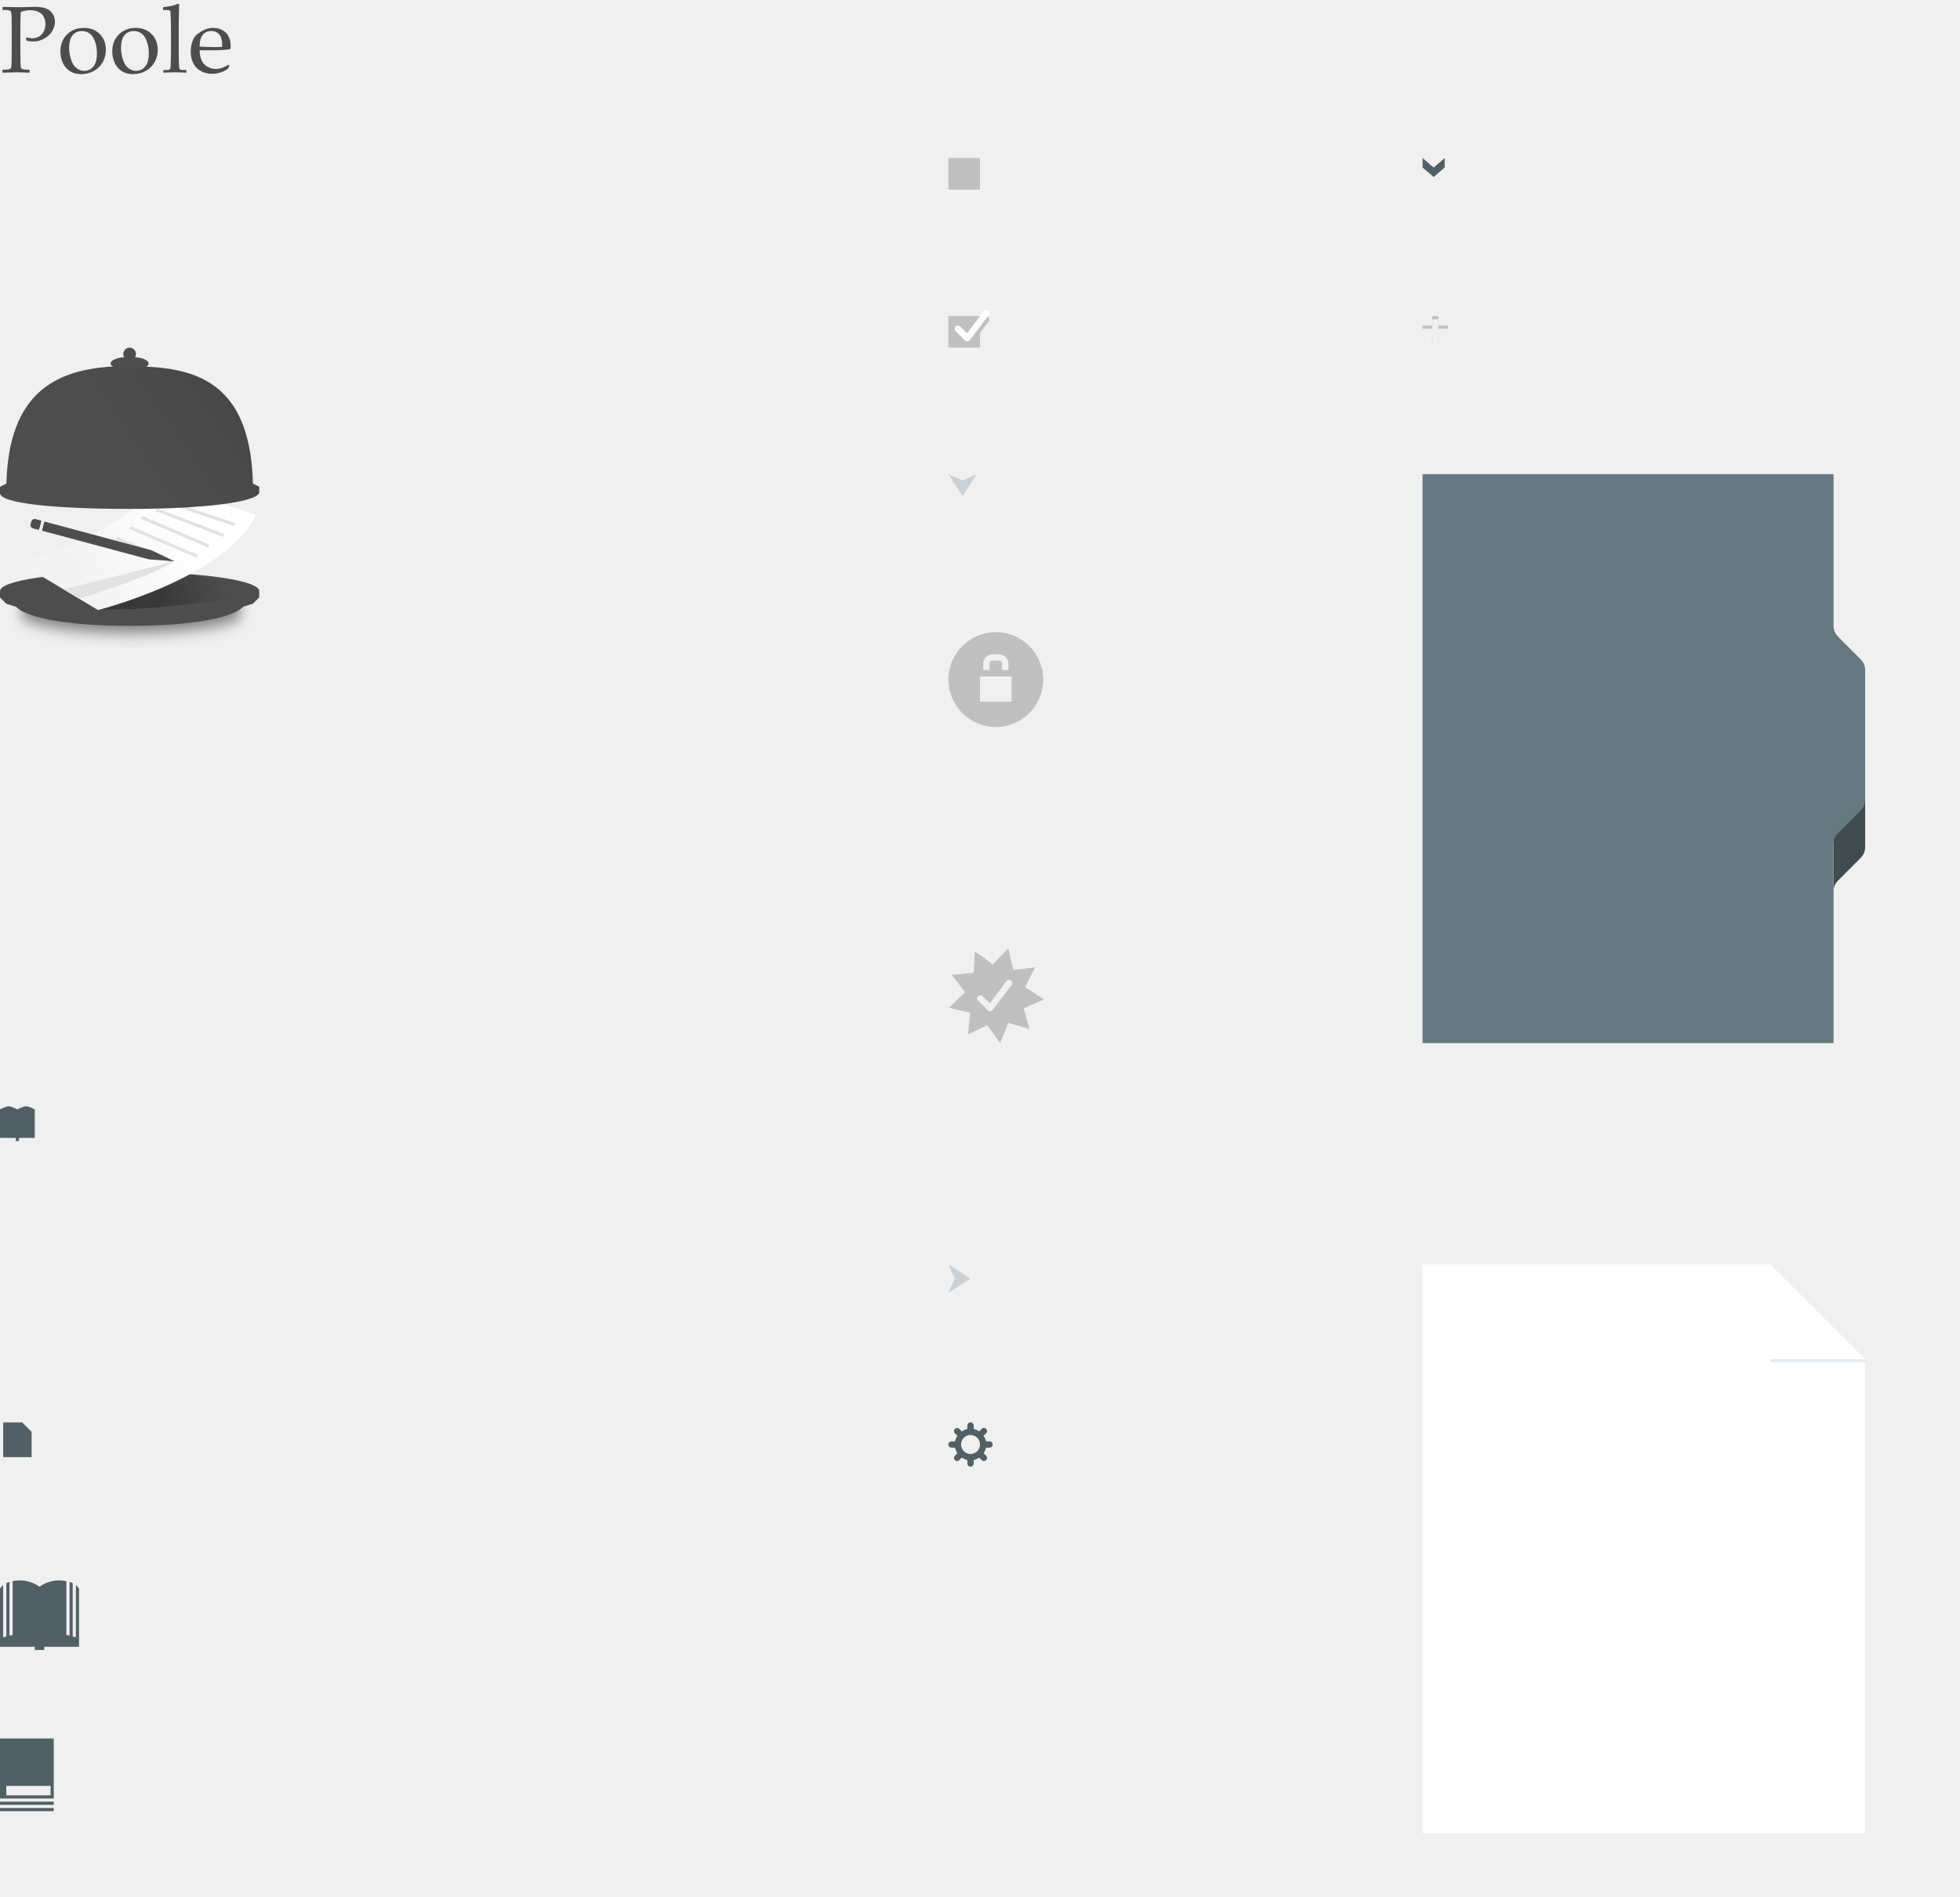
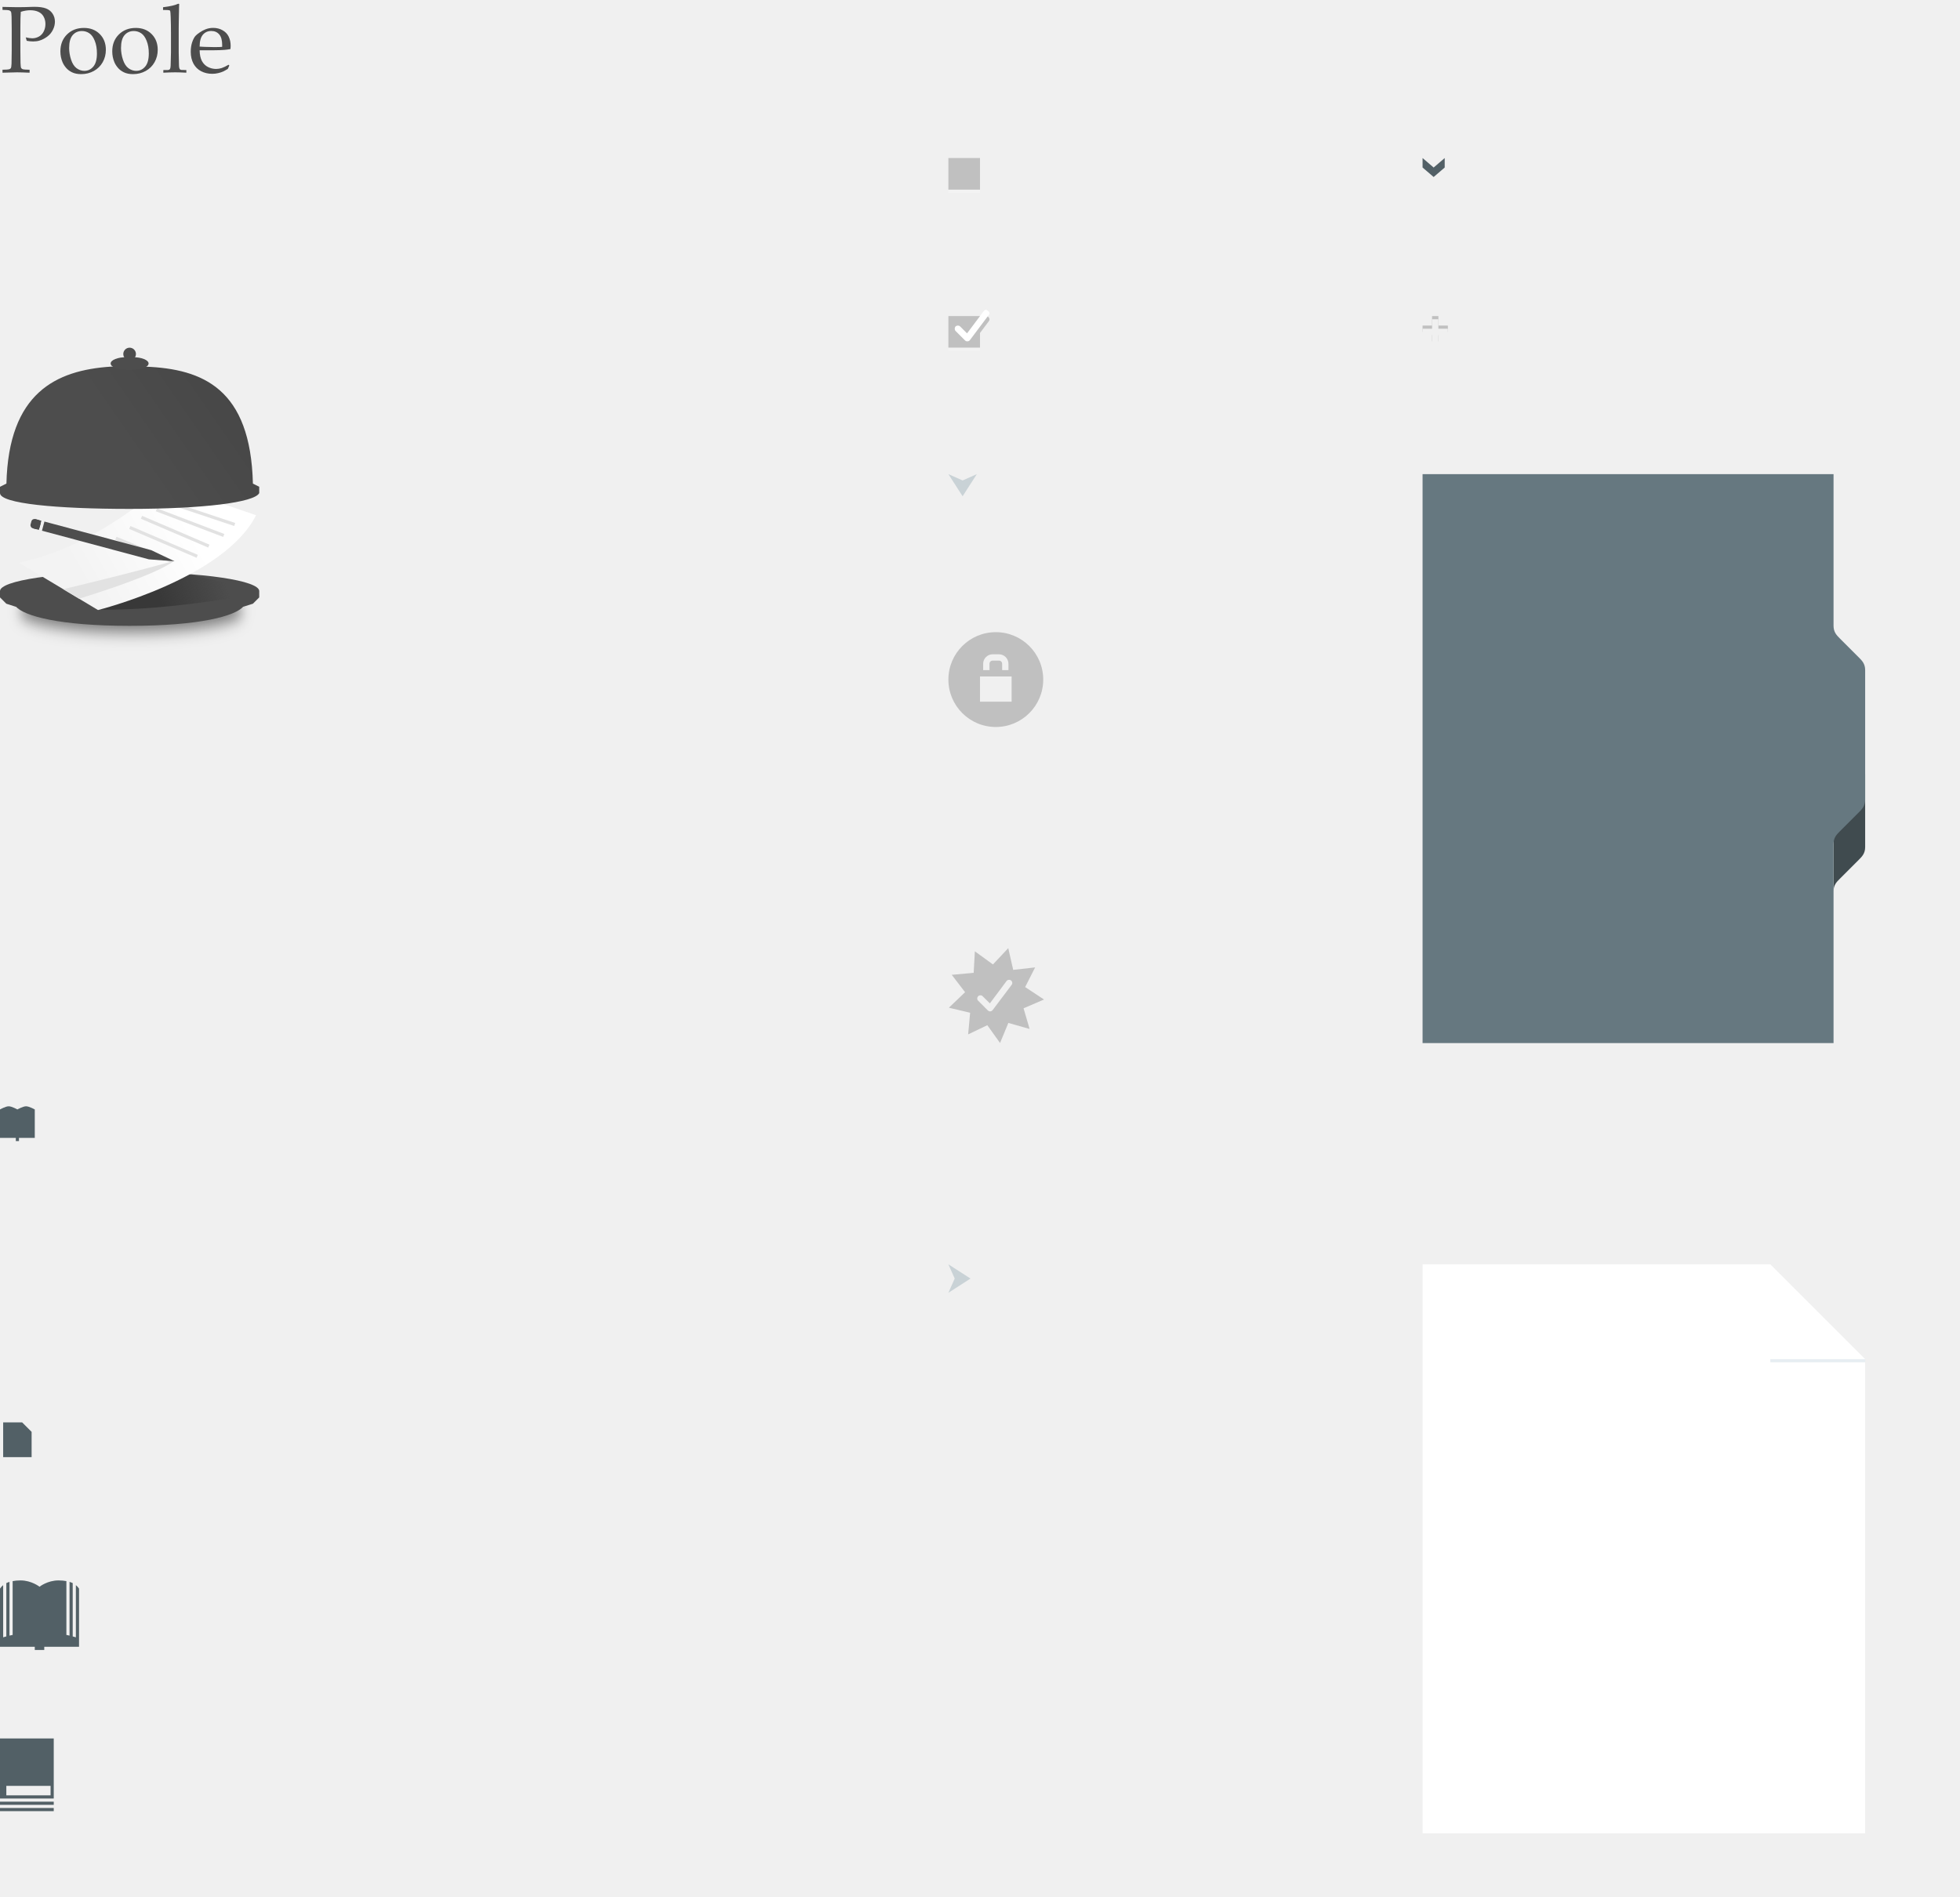
<svg xmlns="http://www.w3.org/2000/svg" xmlns:xlink="http://www.w3.org/1999/xlink" width="620" height="600" id="svg13669" version="1.1">
  <defs id="defs13671">
    <clipPath clipPathUnits="userSpaceOnUse" id="clipPath13523">
      <path style="color:#000000;fill:#ffffff;fill-opacity:1;fill-rule:nonzero;stroke:none;stroke-width:1;marker:none;visibility:visible;display:inline;overflow:visible;enable-background:accumulate" d="m 197,124.5 128.53,0 0,174.5 L 197,299 z" id="path13525" />
    </clipPath>
    <filter color-interpolation-filters="sRGB" id="filter6400-3-2-5-2">
      <feGaussianBlur stdDeviation="1.337" id="feGaussianBlur6402-5-4-3-0" />
    </filter>
    <linearGradient xlink:href="#linearGradient5373" id="linearGradient6793" gradientUnits="userSpaceOnUse" x1="326.125" y1="138.625" x2="286.191" y2="160.059" gradientTransform="translate(0,10)" />
    <linearGradient id="linearGradient5373">
      <stop style="stop-color:#000000;stop-opacity:1;" offset="0" id="stop5375" />
      <stop style="stop-color:#000000;stop-opacity:0;" offset="1" id="stop5377" />
    </linearGradient>
    <clipPath clipPathUnits="userSpaceOnUse" id="clipPath5369">
      <path style="color:#000000;fill:#ffffff;fill-opacity:1;fill-rule:nonzero;stroke:none;stroke-width:2;marker:none;visibility:visible;display:inline;overflow:visible;enable-background:accumulate" d="m 301,131 0,28 28,0 0,16 -44,0 0,-44 z" id="path5371" />
    </clipPath>
    <filter color-interpolation-filters="sRGB" id="filter5361">
      <feGaussianBlur stdDeviation="0.725" id="feGaussianBlur5363" />
    </filter>
    <filter color-interpolation-filters="sRGB" id="filter9240-6" x="-0.06" width="1.12" y="-0.459" height="1.919">
      <feGaussianBlur stdDeviation="1.723" id="feGaussianBlur9242-8" />
    </filter>
    <linearGradient xlink:href="#linearGradient9162-8" id="linearGradient9316-2" gradientUnits="userSpaceOnUse" gradientTransform="matrix(1.167123,0,0,1,-698.0988,-9.985693)" x1="507.125" y1="177.562" x2="524.938" y2="172.625" />
    <linearGradient id="linearGradient9162-8">
      <stop style="stop-color:#383838;stop-opacity:1;" offset="0" id="stop9164-5" />
      <stop style="stop-color:#383838;stop-opacity:0;" offset="1" id="stop9166-6" />
    </linearGradient>
    <linearGradient xlink:href="#linearGradient9115-1" id="linearGradient9313-7" gradientUnits="userSpaceOnUse" x1="519.25" y1="154.25" x2="486.552" y2="173.128" gradientTransform="translate(-616.1875,-9.985693)" />
    <linearGradient id="linearGradient9115-1">
      <stop style="stop-color:#ffffff;stop-opacity:1;" offset="0" id="stop9117-18" />
      <stop style="stop-color:#f3f3f3;stop-opacity:1" offset="1" id="stop9119-2" />
    </linearGradient>
    <linearGradient xlink:href="#linearGradient9285-2" id="linearGradient9291-97" x1="502" y1="141" x2="532.75" y2="119.75" gradientUnits="userSpaceOnUse" />
    <linearGradient id="linearGradient9285-2">
      <stop style="stop-color:#4d4d4d;stop-opacity:1;" offset="0" id="stop9287-8" />
      <stop style="stop-color:#474747;stop-opacity:1" offset="1" id="stop9289-2" />
    </linearGradient>
    <clipPath clipPathUnits="userSpaceOnUse" id="clipPath13523-9">
      <path style="color:#000000;fill:#ffffff;fill-opacity:1;fill-rule:nonzero;stroke:none;stroke-width:1;marker:none;visibility:visible;display:inline;overflow:visible;enable-background:accumulate" d="m 197,124.5 128.53,0 0,174.5 L 197,299 z" id="path13525-2" />
    </clipPath>
    <filter color-interpolation-filters="sRGB" id="filter6400-3-2-5-2-4">
      <feGaussianBlur stdDeviation="1.337" id="feGaussianBlur6402-5-4-3-0-4" />
    </filter>
    <linearGradient xlink:href="#linearGradient5373-8" id="linearGradient6793-1" gradientUnits="userSpaceOnUse" x1="326.125" y1="138.625" x2="286.191" y2="160.059" gradientTransform="translate(0,10)" />
    <linearGradient id="linearGradient5373-8">
      <stop style="stop-color:#000000;stop-opacity:1;" offset="0" id="stop5375-4" />
      <stop style="stop-color:#000000;stop-opacity:0;" offset="1" id="stop5377-7" />
    </linearGradient>
    <clipPath clipPathUnits="userSpaceOnUse" id="clipPath5369-4">
      <path style="color:#000000;fill:#ffffff;fill-opacity:1;fill-rule:nonzero;stroke:none;stroke-width:2;marker:none;visibility:visible;display:inline;overflow:visible;enable-background:accumulate" d="m 301,131 0,28 28,0 0,16 -44,0 0,-44 z" id="path5371-3" />
    </clipPath>
    <filter color-interpolation-filters="sRGB" id="filter5361-3">
      <feGaussianBlur stdDeviation="0.725" id="feGaussianBlur5363-9" />
    </filter>
    <linearGradient xlink:href="#linearGradient5373-2" id="linearGradient13120" gradientUnits="userSpaceOnUse" gradientTransform="translate(0,10)" x1="309.625" y1="148.625" x2="314.691" y2="143.559" />
    <linearGradient id="linearGradient5373-2">
      <stop style="stop-color:#000000;stop-opacity:1;" offset="0" id="stop5375-1" />
      <stop style="stop-color:#000000;stop-opacity:0;" offset="1" id="stop5377-0" />
    </linearGradient>
    <clipPath clipPathUnits="userSpaceOnUse" id="clipPath5369-3">
      <path style="color:#000000;fill:#ffffff;fill-opacity:1;fill-rule:nonzero;stroke:none;stroke-width:2;marker:none;visibility:visible;display:inline;overflow:visible;enable-background:accumulate" d="m 301,131 0,28 28,0 0,16 -44,0 0,-44 z" id="path5371-4" />
    </clipPath>
    <filter color-interpolation-filters="sRGB" id="filter5361-6">
      <feGaussianBlur stdDeviation="0.725" id="feGaussianBlur5363-93" />
    </filter>
    <clipPath clipPathUnits="userSpaceOnUse" id="clipPath13523-3">
      <path style="color:#000000;fill:#ffffff;fill-opacity:1;fill-rule:nonzero;stroke:none;stroke-width:1;marker:none;visibility:visible;display:inline;overflow:visible;enable-background:accumulate" d="m 197,124.5 128.53,0 0,174.5 L 197,299 z" id="path13525-7" />
    </clipPath>
    <filter color-interpolation-filters="sRGB" id="filter6400-3-2-5-2-9">
      <feGaussianBlur stdDeviation="1.337" id="feGaussianBlur6402-5-4-3-0-8" />
    </filter>
  </defs>
  <g id="layer2" transform="translate(-150,250)" style="display:none">
    <rect style="opacity:0.6;color:#000000;fill:#b3b3b3;fill-opacity:1;fill-rule:nonzero;stroke:none;stroke-width:14.35;marker:none;visibility:visible;display:inline;overflow:visible;filter:url(#filter6400-4);enable-background:accumulate" id="rect15443" width="720" height="700" x="-60" y="-20" transform="translate(150,-250)" />
    <path style="opacity:0.2;color:#000000;fill:#000000;fill-opacity:1;fill-rule:nonzero;stroke:none;stroke-width:14.35;marker:none;visibility:visible;display:inline;overflow:visible;filter:url(#filter6400-4);enable-background:accumulate" d="m 754,-200 c -2.209,0 -4,1.791 -4,4 0,2.209 1.791,4 4,4 0.73,0 1.411,-0.221 2,-0.562 l 0,1.562 2,0 0,1 0,1 1,0 1,0 1,0 0,-2 -3.344,-3.344 C 757.883,-194.846 758,-195.413 758,-196 c 0,-2.209 -1.791,-4 -4,-4 z m -1,2 c 0.552,0 1,0.448 1,1 0,0.552 -0.448,1 -1,1 -0.552,0 -1,-0.448 -1,-1 0,-0.552 0.448,-1 1,-1 z" id="path8189" />
    <path style="opacity:0.2;color:#000000;fill:#000000;fill-opacity:1;fill-rule:nonzero;stroke:none;stroke-width:14.35;marker:none;visibility:visible;display:inline;overflow:visible;filter:url(#filter6400-4);enable-background:accumulate" d="m 755,-250 c -1.657,0 -3,1.343 -3,3 0,1.657 1.343,3 3,3 1.657,0 3,-1.343 3,-3 0,-1.657 -1.343,-3 -3,-3 z m -3,7 c -2,0 -2,2 -2,3 l 0,1 10,0 0,-1 c 0,-1 0,-3 -2,-3 l -6,0 z" id="path5949-7" />
  </g>
  <g id="layer1" transform="translate(-150,252.6378)">
    <g style="font-size:30px;font-style:normal;font-variant:normal;font-weight:normal;font-stretch:normal;text-indent:0;text-align:start;text-decoration:none;line-height:150%;letter-spacing:0px;word-spacing:normal;text-transform:none;direction:ltr;block-progression:tb;writing-mode:lr-tb;text-anchor:start;baseline-shift:baseline;color:#000000;fill:#4d4d4d;fill-opacity:1;fill-rule:nonzero;stroke:none;stroke-width:18.043;marker:none;visibility:visible;display:inline;overflow:visible;enable-background:accumulate;font-family:Palatino;-inkscape-font-specification:Palatino" id="text5539" transform="translate(150,-251)">
      <path d="m 0.791,1.484 0,-0.937 c 1.963,0.059 3.516,0.088 4.658,0.088 0.762,2.073e-5 1.572,-0.01 2.432,-0.029 l 2.3,-0.073 c 0.254,-0.01 0.488,-0.015 0.703,-0.015 1.553,2.085e-5 2.773,0.171 3.662,0.513 0.889,0.342 1.582,0.889 2.08,1.641 0.498,0.742 0.747,1.592 0.747,2.549 -1.7e-5,0.859 -0.21,1.714 -0.63,2.563 -0.41,0.85 -1.011,1.572 -1.802,2.168 -0.791,0.586 -1.616,1.006 -2.476,1.26 -0.586,0.176 -1.25,0.264 -1.992,0.264 -0.625,10e-6 -1.299,-0.068 -2.021,-0.205 L 8.145,10.185 c 0.869,0.195 1.553,0.293 2.051,0.293 0.732,10e-6 1.426,-0.176 2.08,-0.527 C 12.939,9.59 13.452,9.053 13.813,8.34 14.185,7.617 14.37,6.821 14.37,5.952 14.37,5.112 14.189,4.355 13.828,3.682 13.477,2.998 12.935,2.48 12.202,2.129 11.479,1.777 10.601,1.601 9.565,1.601 8.638,1.601 7.642,1.767 6.577,2.099 6.489,3.135 6.445,4.756 6.445,6.963 l 0,7.383 c -6.4e-6,1.328 0.015,2.622 0.044,3.882 0.029,0.928 0.098,1.479 0.205,1.655 0.117,0.176 0.298,0.308 0.542,0.396 0.254,0.078 0.962,0.127 2.124,0.146 l 0,0.938 c -1.807,-0.078 -3.135,-0.117 -3.984,-0.117 -0.332,0 -1.86,0.039 -4.585,0.117 l 0,-0.938 c 1.152,-0.02 1.855,-0.068 2.109,-0.146 0.254,-0.088 0.43,-0.205 0.527,-0.352 0.117,-0.195 0.19,-0.669 0.22,-1.421 0.01,-0.205 0.029,-1.592 0.059,-4.16 l 0,-6.782 C 3.706,6.235 3.691,4.936 3.662,3.667 3.633,2.739 3.56,2.192 3.442,2.026 3.335,1.85 3.154,1.724 2.9,1.645 2.656,1.558 1.953,1.504 0.791,1.484" style="marker:none" id="path13771" />
      <path d="m 19.102,14.624 c 0,-2.187 0.693,-3.97 2.08,-5.347 1.396,-1.387 3.184,-2.08 5.361,-2.08 2.051,1.41e-5 3.721,0.645 5.01,1.934 1.289,1.289 1.934,2.954 1.934,4.995 -1.5e-5,1.426 -0.332,2.729 -0.996,3.911 -0.664,1.182 -1.602,2.109 -2.812,2.783 -1.211,0.664 -2.544,0.996 -3.999,0.996 -1.133,0 -2.095,-0.19 -2.886,-0.571 -0.781,-0.381 -1.416,-0.859 -1.904,-1.436 -0.488,-0.576 -0.859,-1.167 -1.113,-1.772 -0.449,-1.064 -0.674,-2.202 -0.674,-3.413 m 2.769,-1.084 c -4e-6,1.201 0.2,2.422 0.601,3.662 0.4,1.24 0.977,2.148 1.729,2.725 0.762,0.566 1.587,0.85 2.476,0.85 1.133,1e-6 2.08,-0.449 2.842,-1.348 0.762,-0.898 1.143,-2.28 1.143,-4.146 -1.3e-5,-1.553 -0.23,-2.891 -0.688,-4.014 -0.449,-1.133 -1.025,-1.929 -1.729,-2.388 -0.703,-0.469 -1.48,-0.703 -2.329,-0.703 -1.201,1.32e-5 -2.178,0.435 -2.93,1.304 -0.742,0.869 -1.113,2.222 -1.113,4.058" style="marker:none" id="path13773" />
      <path d="m 35.508,14.624 c 0,-2.187 0.693,-3.97 2.08,-5.347 1.396,-1.387 3.184,-2.08 5.361,-2.08 2.051,1.41e-5 3.721,0.645 5.01,1.934 1.289,1.289 1.934,2.954 1.934,4.995 -1.5e-5,1.426 -0.332,2.729 -0.996,3.911 -0.664,1.182 -1.602,2.109 -2.812,2.783 -1.211,0.664 -2.544,0.996 -3.999,0.996 -1.133,0 -2.095,-0.19 -2.886,-0.571 -0.781,-0.381 -1.416,-0.859 -1.904,-1.436 -0.488,-0.576 -0.859,-1.167 -1.113,-1.772 -0.449,-1.064 -0.674,-2.202 -0.674,-3.413 m 2.769,-1.084 c -4e-6,1.201 0.2,2.422 0.601,3.662 0.4,1.24 0.977,2.148 1.729,2.725 0.762,0.566 1.587,0.85 2.476,0.85 1.133,1e-6 2.08,-0.449 2.842,-1.348 0.762,-0.898 1.143,-2.28 1.143,-4.146 -1.3e-5,-1.553 -0.23,-2.891 -0.688,-4.014 -0.449,-1.133 -1.025,-1.929 -1.729,-2.388 -0.703,-0.469 -1.48,-0.703 -2.329,-0.703 -1.201,1.32e-5 -2.178,0.435 -2.93,1.304 -0.742,0.869 -1.113,2.222 -1.113,4.058" style="marker:none" id="path13775" />
      <path d="m 51.665,21.362 0,-0.835 1.377,-0.015 c 0.215,-0.01 0.376,-0.044 0.483,-0.103 0.117,-0.068 0.205,-0.151 0.264,-0.249 0.107,-0.195 0.171,-0.542 0.19,-1.04 0.01,-0.127 0.044,-1.528 0.103,-4.204 l 0,-6.079 c -3e-6,-1.631 -0.029,-3.315 -0.088,-5.054 C 53.955,2.612 53.901,1.958 53.833,1.821 53.784,1.724 53.706,1.655 53.599,1.616 53.452,1.548 52.778,1.514 51.577,1.514 l 0,-0.864 c 2.207,-0.273 3.74,-0.615 4.6,-1.025 0.127,-0.059 0.225,-0.088 0.293,-0.088 0.068,2.183e-5 0.122,0.024 0.161,0.073 0.039,0.039 0.059,0.098 0.059,0.176 -6e-6,0.068 -0.01,0.166 -0.029,0.293 l -0.015,0.483 c -0.049,1.748 -0.078,3.237 -0.088,4.468 l -0.029,2.285 0,7.603 c 0.049,2.539 0.078,3.911 0.088,4.116 0.01,0.488 0.068,0.845 0.176,1.069 0.039,0.088 0.098,0.166 0.176,0.234 0.078,0.059 0.195,0.107 0.352,0.146 0.068,0.01 0.61,0.024 1.626,0.044 l 0,0.835 c -1.328,-0.078 -2.495,-0.117 -3.501,-0.117 -0.957,0 -2.217,0.039 -3.779,0.117" style="marker:none" id="path13777" />
      <path d="m 72.539,19.092 -0.469,1.055 c -0.674,0.42 -1.167,0.698 -1.479,0.835 -0.459,0.205 -0.986,0.376 -1.582,0.513 -0.586,0.146 -1.206,0.22 -1.86,0.22 -1.289,0 -2.456,-0.269 -3.501,-0.806 -1.045,-0.537 -1.86,-1.338 -2.446,-2.402 -0.576,-1.074 -0.864,-2.329 -0.864,-3.765 -10e-7,-1.123 0.151,-2.134 0.454,-3.032 0.312,-0.908 0.664,-1.577 1.055,-2.007 0.283,-0.312 0.723,-0.669 1.318,-1.069 0.596,-0.41 1.187,-0.732 1.772,-0.967 0.771,-0.322 1.606,-0.483 2.505,-0.483 1.094,1.42e-5 2.08,0.249 2.959,0.747 0.889,0.498 1.538,1.177 1.948,2.036 0.41,0.859 0.615,1.831 0.615,2.915 -1.3e-5,0.273 -0.02,0.605 -0.059,0.996 -0.703,0.137 -1.333,0.225 -1.89,0.264 -1.055,0.078 -2.109,0.117 -3.164,0.117 l -4.702,0 c 0.02,1.396 0.259,2.529 0.718,3.398 0.469,0.859 1.108,1.494 1.919,1.904 0.82,0.41 1.67,0.615 2.549,0.615 0.596,1e-6 1.187,-0.093 1.772,-0.278 0.596,-0.195 1.328,-0.547 2.197,-1.055 l 0.234,0.249 m -9.39,-5.991 c 0.273,0.029 0.791,0.059 1.553,0.088 1.455,0.049 2.456,0.073 3.003,0.073 1.299,8e-6 2.153,-0.024 2.563,-0.073 0.01,-0.234 0.015,-0.415 0.015,-0.542 -1.1e-5,-1.543 -0.313,-2.676 -0.938,-3.398 C 68.721,8.525 67.886,8.164 66.841,8.164 65.737,8.164 64.849,8.559 64.175,9.35 63.501,10.141 63.159,11.391 63.149,13.1" style="marker:none" id="path13779" />
    </g>
    <path id="path13808" d="m 152.75,97.362 c -0.975,0 -2.75,1 -2.75,1 l 0,9 5,0 0,1 1,0 0,-1 5,0 0,-9 c 0,0 -1.775,-1 -2.75,-1 -0.975,0 -2.75,1 -2.75,1 0,0 -1.775,-1 -2.75,-1 z" style="font-size:medium;font-style:normal;font-variant:normal;font-weight:normal;font-stretch:normal;text-indent:0;text-align:start;text-decoration:none;line-height:normal;letter-spacing:normal;word-spacing:normal;text-transform:none;direction:ltr;block-progression:tb;writing-mode:lr-tb;text-anchor:start;baseline-shift:baseline;color:#000000;fill:#526066;fill-opacity:1;fill-rule:nonzero;stroke:none;stroke-width:2;marker:none;visibility:visible;display:inline;overflow:visible;filter:url(#filter6400-4);enable-background:accumulate;font-family:Sans;-inkscape-font-specification:Sans" />
    <path id="path13814" d="m 151,197.362 0,11 9,0 0,-8 -3,-3 z" style="color:#000000;fill:#526066;fill-opacity:1;fill-rule:nonzero;stroke:none;stroke-width:1;marker:none;visibility:visible;display:inline;overflow:visible;enable-background:accumulate" />
    <path style="color:#000000;fill:#526066;fill-opacity:1;fill-rule:nonzero;stroke:none;stroke-width:0;marker:none;visibility:visible;display:inline;overflow:visible;enable-background:accumulate" d="m 600,-202.638 0,3 3.5,3 3.5,-3 0,-3 -3.5,3 z" id="path6525" />
    <g id="g10733" transform="translate(-1,-200)">
      <path style="opacity:0.2;color:#000000;fill:#000000;fill-opacity:1;fill-rule:nonzero;stroke:none;stroke-width:14.35;marker:none;visibility:visible;display:inline;overflow:visible;filter:url(#filter6400-4);enable-background:accumulate" d="m 604,47.362 0,3 -3,0 0,2 3,0 0,3 2,0 0,-3 3,0 0,-2 -3,0 0,-3 -2,0 z" id="path8820" />
      <path style="color:#000000;fill:#f0f0f0;fill-opacity:1;fill-rule:nonzero;stroke:none;stroke-width:3;marker:none;visibility:visible;display:inline;overflow:visible;enable-background:accumulate" d="m 604,48.362 0,3 -3,0 0,2 3,0 0,3 2,0 0,-3 3,0 0,-2 -3,0 0,-3 -2,0 z" id="rect6417" />
    </g>
    <g style="display:inline;fill:#526066;fill-opacity:1" id="g9473" transform="translate(119,219.3622)">
      <g transform="translate(103,17)" style="display:inline;fill:#526066;fill-opacity:1" id="g9475">
        <g transform="translate(-104,-259.3622)" id="g9477" style="display:inline;fill:#526066;fill-opacity:1">
          <g id="g9479" transform="translate(4,4)" style="fill:#526066;fill-opacity:1">
            <g id="g9481" style="fill:#526066;fill-opacity:1">
              <g transform="translate(0,-2)" id="g9483" style="fill:#526066;fill-opacity:1">
                <g transform="translate(-60,135)" id="g9485" style="fill:#526066;fill-opacity:1">
                  <g id="g9487" transform="translate(32,0)" style="fill:#526066;fill-opacity:1" />
                </g>
              </g>
            </g>
          </g>
          <g transform="translate(2,2)" id="g9489" style="fill:#526066;fill-opacity:1">
            <g id="g9491" style="fill:#526066;fill-opacity:1">
              <g id="g9493" transform="translate(0,-2)" style="fill:#526066;fill-opacity:1">
                <g style="fill:#526066;fill-opacity:1" id="g9495" transform="translate(-60,135)">
                  <g style="fill:#526066;fill-opacity:1" transform="translate(32,0)" id="g9497" />
                </g>
              </g>
            </g>
          </g>
          <g id="g9499" style="fill:#526066;fill-opacity:1">
            <g id="g9501" style="fill:#526066;fill-opacity:1">
              <g transform="translate(0,-2)" id="g9503" style="fill:#526066;fill-opacity:1">
                <g transform="translate(-60,135)" id="g9507" style="fill:#526066;fill-opacity:1">
                  <g id="g9509" transform="translate(32,0)" style="fill:#526066;fill-opacity:1">
                    <path style="color:#000000;fill:#526066;fill-opacity:1;fill-rule:nonzero;stroke:none;stroke-width:14.35;marker:none;visibility:visible;display:inline;overflow:visible;filter:url(#filter6400-4);enable-background:accumulate" d="m 150,250 0,19 17,0 0,-19 z m 2,15 13,0 1,0 0,3 -1,0 -13,0 z" transform="translate(-90,-62.63781)" id="path9511" />
                  </g>
                </g>
              </g>
            </g>
          </g>
        </g>
      </g>
      <rect style="color:#000000;fill:#526066;fill-opacity:1;fill-rule:nonzero;stroke:none;stroke-width:1;marker:none;visibility:visible;display:inline;overflow:visible;filter:url(#filter6400-4);enable-background:accumulate" id="rect9515" width="17" height="1" x="31" y="98" />
      <rect y="100" x="31" height="1" width="17" id="rect9517" style="color:#000000;fill:#526066;fill-opacity:1;fill-rule:nonzero;stroke:none;stroke-width:1;marker:none;visibility:visible;display:inline;overflow:visible;filter:url(#filter6400-4);enable-background:accumulate" />
    </g>
    <g transform="translate(307.1875,-229.6521)" style="display:inline" id="g9958">
      <path transform="matrix(1.028986,0,0,1.444444,-630.6947,-90.20792)" d="m 535,180.5 c 0,2.485 -15.446,4.5 -34.5,4.5 -19.054,0 -34.5,-2.015 -34.5,-4.5 0,-2.485 15.446,-4.5 34.5,-4.5 19.054,0 34.5,2.015 34.5,4.5 z" id="path9232-4" style="opacity:0.5;color:#000000;fill:#000000;fill-opacity:1;fill-rule:nonzero;stroke:none;stroke-width:4;marker:none;visibility:visible;display:inline;overflow:visible;filter:url(#filter9240-6);enable-background:accumulate" />
      <g transform="translate(-616.1875,-3.985693)" id="g8720-2" style="display:inline">
        <path id="path8453-8" transform="translate(0,-6)" d="m 500,168 c -23.196,0 -41,2.686 -41,6 l 0,2 2,2 3.125,1 -0.125,-0.156 c 2.508,3.045 13.909,6.156 36,6.156 22.091,0 33.492,-3.111 36,-6.156 0.256,-0.311 -0.475,0.415 -0.188,0.156 l 3.188,-1 2,-2 0,-2 c 0,-3.314 -17.804,-6 -41,-6 z" style="color:#000000;fill:#4d4d4d;fill-opacity:1;fill-rule:nonzero;stroke:none;stroke-width:0;marker:none;visibility:visible;display:inline;overflow:visible;filter:url(#filter6400-4);enable-background:accumulate" />
      </g>
      <path id="path9160-7" d="m -126.062,169.889 c 23.634,0.438 53.25,-5.625 53.25,-5.625 l -31.282,-7 z" style="color:#000000;fill:url(#linearGradient9316-2);fill-opacity:1;fill-rule:nonzero;stroke:none;stroke-width:4;marker:none;visibility:visible;display:inline;overflow:visible;filter:url(#filter6400-4);enable-background:accumulate" />
      <path id="path9113-7" d="m -151.188,155.014 25,15 c 0,0 40,-10 50,-30 -15.875,-5.375 -29,-10 -29,-10 0,0 -21,20 -46,25 z" style="color:#000000;fill:url(#linearGradient9313-7);fill-opacity:1;fill-rule:nonzero;stroke:none;stroke-width:4;marker:none;visibility:visible;display:inline;overflow:visible;filter:url(#filter6400-4);enable-background:accumulate" />
      <path id="path9113-3-7" d="m -102,154.389 c -9.203,2.746 -28.157,7.347 -35.188,9.031 l 5,3 c 6.242,-1.911 24.613,-7.76 30.188,-12.031 z" style="color:#000000;fill:#e2e2e2;fill-opacity:1;fill-rule:nonzero;stroke:none;stroke-width:4;marker:none;visibility:visible;display:inline;overflow:visible;filter:url(#filter6400-4);enable-background:accumulate" />
      <path id="path9321-2" d="m -120.531,147.296 17.844,7.312" style="color:#000000;fill:#383838;fill-opacity:1;fill-rule:nonzero;stroke:#e2e2e2;stroke-width:1;stroke-miterlimit:4;stroke-opacity:1;stroke-dasharray:none;marker:none;visibility:visible;display:inline;overflow:visible;filter:url(#filter6400-4);enable-background:accumulate" />
      <g style="fill:#4d4d4d;fill-opacity:1;display:inline" id="g8864-2" transform="matrix(0.9659258,0.258819,-0.258819,0.9659258,-564.7812,-142.8172)">
        <g id="g8539-3" transform="translate(2,12)" style="fill:#4d4d4d;fill-opacity:1">
          <g style="fill:#4d4d4d;fill-opacity:1" transform="translate(0,-15)" id="g8530-6">
            <path id="rect8503-5" d="m 479,169 0,0.6 0,0.6 0,1.8 1,0 34,0 8,-1.5 -8,-1.5 -32,0 z" style="color:#000000;fill:#4d4d4d;fill-opacity:1;fill-rule:nonzero;stroke:none;stroke-width:4;marker:none;visibility:visible;display:inline;overflow:visible;filter:url(#filter6400-4);enable-background:accumulate" />
          </g>
        </g>
      </g>
      <rect transform="matrix(0.9659258,0.258819,-0.258819,0.9659258,0,0)" ry="1" rx="1" y="174.225" x="-105.501" height="3" width="3" id="rect9101-7" style="color:#000000;fill:#4d4d4d;fill-opacity:1;fill-rule:nonzero;stroke:none;stroke-width:4;marker:none;visibility:visible;display:inline;overflow:visible;filter:url(#filter6400-4);enable-background:accumulate" />
      <rect transform="matrix(0.9659258,0.258819,-0.258819,0.9659258,0,0)" style="color:#000000;fill:#4d4d4d;fill-opacity:1;fill-rule:nonzero;stroke:none;stroke-width:4;marker:none;visibility:visible;display:inline;overflow:visible;filter:url(#filter6400-4);enable-background:accumulate" id="rect9103-8" width="2" height="3" x="-104.501" y="174.225" rx="0" ry="0" />
      <path id="path9293-2" d="m -104.25,135.827 21.312,7.125" style="color:#000000;fill:#383838;fill-opacity:1;fill-rule:nonzero;stroke:#e2e2e2;stroke-width:1;stroke-miterlimit:4;stroke-opacity:1;stroke-dasharray:none;marker:none;visibility:visible;display:inline;overflow:visible;filter:url(#filter6400-4);enable-background:accumulate" />
      <path style="color:#000000;fill:#383838;fill-opacity:1;fill-rule:nonzero;stroke:#e2e2e2;stroke-width:1;stroke-miterlimit:4;stroke-opacity:1;stroke-dasharray:none;marker:none;visibility:visible;display:inline;overflow:visible;filter:url(#filter6400-4);enable-background:accumulate" d="m -107.719,138.296 21.312,8.125" id="path9295-4" />
      <path id="path9297-0" d="m -112.438,140.671 21.312,9.125" style="color:#000000;fill:#383838;fill-opacity:1;fill-rule:nonzero;stroke:#e2e2e2;stroke-width:1;stroke-miterlimit:4;stroke-opacity:1;stroke-dasharray:none;marker:none;visibility:visible;display:inline;overflow:visible;filter:url(#filter6400-4);enable-background:accumulate" />
      <path style="color:#000000;fill:#383838;fill-opacity:1;fill-rule:nonzero;stroke:#e2e2e2;stroke-width:1;stroke-miterlimit:4;stroke-opacity:1;stroke-dasharray:none;marker:none;visibility:visible;display:inline;overflow:visible;filter:url(#filter6400-4);enable-background:accumulate" d="m -116.125,143.889 21.312,9.125" id="path9299-6" />
      <g id="g8873-1" transform="translate(-616.1875,-17.9857)" style="display:inline">
        <path style="color:#000000;fill:url(#linearGradient9291-97);fill-opacity:1;fill-rule:nonzero;stroke:none;stroke-width:0;marker:none;visibility:visible;display:inline;overflow:visible;filter:url(#filter6400-4);enable-background:accumulate" d="m 500,111 c -2.149,0 -3.876,-0.143 -6,0 -17.248,1.162 -32.278,8.237 -32.969,37 l -0.031,0 -2,1 0,2 c 0,3.314 17.804,5 41,5 23.196,0 39.518,-2.036 41,-5 l 0,-2 -2,-1 0,0 c -0.722,-30.054 -15.852,-36.288 -34,-37 -1.36,-0.053 -3.634,0 -5,0 z" id="path8448-8" />
        <rect style="color:#000000;fill:#4d4d4d;fill-opacity:1;fill-rule:nonzero;stroke:none;stroke-width:4;marker:none;visibility:visible;display:inline;overflow:visible;filter:url(#filter6400-4);enable-background:accumulate" id="rect8848-7" width="12" height="4" x="494" y="108" rx="5" ry="2" />
        <path style="color:#000000;fill:#4d4d4d;fill-opacity:1;fill-rule:nonzero;stroke:none;stroke-width:4;marker:none;visibility:visible;display:inline;overflow:visible;filter:url(#filter6400-4);enable-background:accumulate" id="path8850-8" d="m 502,107.5 c 0,0.828 -0.672,1.5 -1.5,1.5 -0.828,0 -1.5,-0.672 -1.5,-1.5 0,-0.828 0.672,-1.5 1.5,-1.5 0.828,0 1.5,0.672 1.5,1.5 z" transform="matrix(1.333333,0,0,1.333333,-167.3333,-36.33333)" />
      </g>
    </g>
    <g id="g10458" transform="translate(-12.75,92)" style="fill:#526066;fill-opacity:1">
      <g transform="translate(134.75,82.36218)" id="g5673" style="display:inline;fill:#526066;fill-opacity:1">
        <g id="g5643" style="fill:#526066;fill-opacity:1">
          <path id="path10408" d="m 34.5,73 c -0.943,0 -1.765,0.081 -2.5,0.219 l 0,1.062 L 32,88 l 0,2.25 c -0.374,0.056 -0.677,0.149 -1,0.219 L 31,88 31,74.562 31,73.469 c -0.366,0.112 -0.694,0.225 -1,0.375 L 30,75.062 30,88 30,90.719 C 29.418,90.881 29,91 29,91 l 0,-3 0,-12 0,-1.5 c -0.406,0.328 -0.739,0.678 -1,1.094 L 28,94 l 11,0 0,1 3,0 0,-1 11,0 0,-18.406 C 52.739,75.178 52.406,74.828 52,74.5 l 0,1.5 0,12 0,3 c 0,0 -0.418,-0.119 -1,-0.281 L 51,88 51,75.062 51,73.844 c -0.306,-0.15 -0.634,-0.263 -1,-0.375 L 50,74.562 50,88 50,90.469 C 49.677,90.399 49.374,90.306 49,90.25 L 49,88 49,74.281 49,73.219 C 48.265,73.081 47.443,73 46.5,73 c -3.5,0 -6,2 -6,2 0,0 -2.5,-2 -6,-2 z" style="font-size:medium;font-style:normal;font-variant:normal;font-weight:normal;font-stretch:normal;text-indent:0;text-align:start;text-decoration:none;line-height:normal;letter-spacing:normal;word-spacing:normal;text-transform:none;direction:ltr;block-progression:tb;writing-mode:lr-tb;text-anchor:start;baseline-shift:baseline;color:#000000;fill:#526066;fill-opacity:1;fill-rule:nonzero;stroke:none;stroke-width:2;marker:none;visibility:visible;display:inline;overflow:visible;filter:url(#filter6400-4);enable-background:accumulate;font-family:Sans;-inkscape-font-specification:Sans" />
          <path id="path10406" d="m 34.5,74 c 3.375,0 5.5,2 5.5,2 l 0,17 c -1.58,-2.634 -4.545,-3.042 -7,-2.844 l 0,-16.062 C 33.451,74.041 33.949,74 34.5,74 z" style="font-size:medium;font-style:normal;font-variant:normal;font-weight:normal;font-stretch:normal;text-indent:0;text-align:start;text-decoration:none;line-height:normal;letter-spacing:normal;word-spacing:normal;text-transform:none;direction:ltr;block-progression:tb;writing-mode:lr-tb;text-anchor:start;baseline-shift:baseline;color:#000000;fill:#526066;fill-opacity:1;fill-rule:nonzero;stroke:none;stroke-width:2;marker:none;visibility:visible;display:inline;overflow:visible;filter:url(#filter6400-4);enable-background:accumulate;font-family:Sans;-inkscape-font-specification:Sans" />
          <path id="path5492" d="m 46.5,74 c 0.551,0 1.049,0.041 1.5,0.094 l 0,16.062 C 45.545,89.958 42.58,90.366 41,93 l 0,-17 c 0,0 2.125,-2 5.5,-2 z" style="font-size:medium;font-style:normal;font-variant:normal;font-weight:normal;font-stretch:normal;text-indent:0;text-align:start;text-decoration:none;line-height:normal;letter-spacing:normal;word-spacing:normal;text-transform:none;direction:ltr;block-progression:tb;writing-mode:lr-tb;text-anchor:start;baseline-shift:baseline;color:#000000;fill:#526066;fill-opacity:1;fill-rule:nonzero;stroke:none;stroke-width:2;marker:none;visibility:visible;display:inline;overflow:visible;filter:url(#filter6400-4);enable-background:accumulate;font-family:Sans;-inkscape-font-specification:Sans" />
          <g id="g5548" style="fill:#526066;fill-opacity:1" />
        </g>
        <g id="g5653" transform="matrix(-1,0,0,1,81,0)" style="fill:#526066;fill-opacity:1">
          <g id="g5663" style="fill:#526066;fill-opacity:1" />
        </g>
      </g>
    </g>
    <path id="path6835" d="m 450,147.362 7,4.5 -7,4.5 2,-4.5 z" style="color:#000000;fill:#c9d2d6;fill-opacity:1;fill-rule:nonzero;stroke:none;stroke-width:1;marker:none;visibility:visible;display:inline;overflow:visible;filter:url(#filter6400-4);enable-background:accumulate" />
    <path style="color:#000000;fill:#c9d2d6;fill-opacity:1;fill-rule:nonzero;stroke:none;stroke-width:1;marker:none;visibility:visible;display:inline;overflow:visible;filter:url(#filter6400-4);enable-background:accumulate" d="m 459,-102.638 -4.5,7 -4.5,-7 4.5,2 z" id="path12404" />
    <g transform="translate(-300,-335.6378)" style="display:inline" id="g12219-0">
      <rect ry="1" rx="1" y="83" x="750" height="3" width="3" id="rect12128-2" style="color:#000000;fill:#f0f0f0;fill-opacity:1;fill-rule:nonzero;stroke:none;stroke-width:14.35;marker:none;visibility:visible;display:inline;overflow:visible;filter:url(#filter6400-4);enable-background:accumulate" />
      <rect style="color:#000000;fill:#f0f0f0;fill-opacity:1;fill-rule:nonzero;stroke:none;stroke-width:14.35;marker:none;visibility:visible;display:inline;overflow:visible;filter:url(#filter6400-4);enable-background:accumulate" id="rect12130-3" width="3" height="3" x="755" y="83" rx="1" ry="1" />
      <rect ry="1" rx="1" y="83" x="760" height="3" width="3" id="rect12132-7" style="color:#000000;fill:#f0f0f0;fill-opacity:1;fill-rule:nonzero;stroke:none;stroke-width:14.35;marker:none;visibility:visible;display:inline;overflow:visible;filter:url(#filter6400-4);enable-background:accumulate" />
      <rect style="color:#000000;fill:#f0f0f0;fill-opacity:1;fill-rule:nonzero;stroke:none;stroke-width:14.35;marker:none;visibility:visible;display:inline;overflow:visible;filter:url(#filter6400-4);enable-background:accumulate" id="rect12134-5" width="3" height="3" x="750" y="88" rx="1" ry="1" />
      <rect ry="1" rx="1" y="88" x="755" height="3" width="3" id="rect12136-3" style="color:#000000;fill:#f0f0f0;fill-opacity:1;fill-rule:nonzero;stroke:none;stroke-width:14.35;marker:none;visibility:visible;display:inline;overflow:visible;filter:url(#filter6400-4);enable-background:accumulate" />
      <rect style="color:#000000;fill:#f0f0f0;fill-opacity:1;fill-rule:nonzero;stroke:none;stroke-width:14.35;marker:none;visibility:visible;display:inline;overflow:visible;filter:url(#filter6400-4);enable-background:accumulate" id="rect12138-8" width="3" height="3" x="760" y="88" rx="1" ry="1" />
      <rect ry="1" rx="1" y="93" x="750" height="3" width="3" id="rect12140-5" style="color:#000000;fill:#f0f0f0;fill-opacity:1;fill-rule:nonzero;stroke:none;stroke-width:14.35;marker:none;visibility:visible;display:inline;overflow:visible;filter:url(#filter6400-4);enable-background:accumulate" />
      <rect style="color:#000000;fill:#f0f0f0;fill-opacity:1;fill-rule:nonzero;stroke:none;stroke-width:14.35;marker:none;visibility:visible;display:inline;overflow:visible;filter:url(#filter6400-4);enable-background:accumulate" id="rect12142-2" width="3" height="3" x="755" y="93" rx="1" ry="1" />
      <rect ry="1" rx="1" y="93" x="760" height="3" width="3" id="rect12144-8" style="color:#000000;fill:#f0f0f0;fill-opacity:1;fill-rule:nonzero;stroke:none;stroke-width:14.35;marker:none;visibility:visible;display:inline;overflow:visible;filter:url(#filter6400-4);enable-background:accumulate" />
    </g>
    <g transform="translate(-102,-337.6378)" style="display:inline" id="g12230">
      <path style="color:#000000;fill:#f0f0f0;fill-opacity:1;fill-rule:nonzero;stroke:none;stroke-width:18.043;marker:none;visibility:visible;display:inline;overflow:visible;enable-background:accumulate" d="m 710,85 c -3.787,0 -6.286,2.75 -8,5 1.714,2.25 4.213,5 8,5 3.787,0 6.286,-2.75 8,-5 -1.714,-2.25 -4.213,-5 -8,-5 z m -1,2 2,0 2,2 0,2 -2,2 -2,0 -2,-2 0,-2 2,-2 z m 0,2 0,2 2,0 0,-2 -2,0 z" id="path6234-3" />
      <path style="color:#000000;fill:#f0f0f0;fill-opacity:1;fill-rule:nonzero;stroke:none;stroke-width:18.043;marker:none;visibility:visible;display:inline;overflow:visible;enable-background:accumulate" d="m 709,90 c 0,0.552 0.448,1 1,1 0.552,0 1,-0.448 1,-1 0,-0.552 -0.448,-1 -1,-1 -0.552,0 -1,0.448 -1,1 z" id="path6407-1" />
    </g>
    <path style="opacity:0.2;color:#000000;fill:#000000;fill-opacity:1;fill-rule:nonzero;stroke:none;stroke-width:14.35;marker:none;visibility:visible;display:inline;overflow:visible;filter:url(#filter6400-4);enable-background:accumulate" d="m 465,-52.638 c -8.284,0 -15,6.716 -15,15 0,8.284 6.716,15 15,15 8.284,0 15,-6.716 15,-15 0,-8.284 -6.716,-15 -15,-15 z m -1,7 2,0 c 1.645,0 3,1.355 3,3 l 0,2 -2,0 0,-2 c 0,-0.571 -0.429,-1 -1,-1 l -2,0 c -0.571,0 -1,0.429 -1,1 l 0,2 -2,0 0,-2 c 0,-1.645 1.355,-3 3,-3 z m -4,7 1.188,0 7.625,0 1.188,0 0,8 -10,0 0,-8 z" id="path11724-5" />
    <path style="opacity:0.2;color:#000000;fill:#000000;fill-opacity:1;fill-rule:nonzero;stroke:none;stroke-width:36.678;marker:none;visibility:visible;display:inline;overflow:visible;filter:url(#filter6400-4);enable-background:accumulate" d="m 468.938,47.331 -4.844,5.156 -5.719,-4.156 -0.375,6.812 -6.938,0.625 4.219,5.5 -5.125,4.906 6.719,1.594 -0.625,6.844 6.062,-2.906 4.031,5.625 2.625,-6.344 6.719,1.906 -1.906,-6.531 6.469,-2.781 -5.969,-3.938 3.156,-6.219 -6.938,0.781 -1.562,-6.875 z m 0.094,10.031 A 0.997,0.997 0 0 1 470,58.956 l -6,7.969 a 0.997,0.997 0 0 1 -1.5,0.125 l -3,-3 a 1.013,1.013 0 1 1 1.438,-1.406 l 2.188,2.156 5.25,-7.031 a 0.997,0.997 0 0 1 0.656,-0.406 z" id="path11639-1" />
    <g id="g13881" transform="translate(345,-340)">
      <path id="rect7295-2-4" d="m 115,139.362 0,-2 -10,0 0,10 10,0 0,-4.656 z" style="opacity:0.2;color:#000000;fill:#000000;fill-opacity:1;fill-rule:nonzero;stroke:none;stroke-width:1;marker:none;visibility:visible;display:inline;overflow:visible;enable-background:accumulate" />
      <rect transform="scale(1,-1)" style="opacity:0.2;color:#000000;fill:#ffffff;fill-opacity:1;fill-rule:nonzero;stroke:none;stroke-width:14.35;marker:none;visibility:visible;display:inline;overflow:visible;filter:url(#filter6400-4);enable-background:accumulate" id="rect7347-0-8" width="10" height="1" x="105" y="-148.362" />
    </g>
    <path id="rect7295" d="m 461.844,-152.638 c -0.261,0.042 -0.503,0.191 -0.656,0.406 l -1.188,1.594 0,-2 -10,0 0,10 10,0 0,-4.656 2.812,-3.75 c 0.133,-0.173 0.205,-0.387 0.188,-0.594 -0.047,-0.554 -0.582,-1.102 -1.156,-1 z" style="opacity:0.2;color:#000000;fill:#000000;fill-opacity:1;fill-rule:nonzero;stroke:none;stroke-width:1;marker:none;visibility:visible;display:inline;overflow:visible;enable-background:accumulate" />
    <path style="font-size:medium;font-style:normal;font-variant:normal;font-weight:normal;font-stretch:normal;text-indent:0;text-align:start;text-decoration:none;line-height:normal;letter-spacing:normal;word-spacing:normal;text-transform:none;direction:ltr;block-progression:tb;writing-mode:lr-tb;text-anchor:start;baseline-shift:baseline;color:#000000;fill:#ffffff;fill-opacity:1;stroke:none;stroke-width:2;marker:none;visibility:visible;display:inline;overflow:visible;enable-background:accumulate;font-family:Sans;-inkscape-font-specification:Sans" d="m 461.844,-154.638 c -0.261,0.042 -0.503,0.191 -0.656,0.406 l -5.281,7.062 -2.188,-2.188 c -0.376,-0.376 -1.061,-0.376 -1.438,-5e-5 -0.376,0.376 -0.376,1.061 5e-5,1.438 l 3,3 c 0.409,0.417 1.195,0.352 1.531,-0.125 l 6,-8 c 0.136,-0.177 0.209,-0.381 0.188,-0.594 -0.055,-0.549 -1,-1 -1.156,-1 z" id="path7297" />
    <rect transform="scale(1,-1)" style="opacity:0.2;color:#000000;fill:#ffffff;fill-opacity:1;fill-rule:nonzero;stroke:none;stroke-width:14.35;marker:none;visibility:visible;display:inline;overflow:visible;filter:url(#filter6400-4);enable-background:accumulate" id="rect7347" width="10" height="1" x="450" y="141.638" />
    <g transform="translate(-70,27.36218)" id="g14041" style="fill:#ffffff;display:inline">
      <path id="rect6467-0" d="m 670,120 0,180 140,0 0,-150 -30,-30 z" style="color:#000000;fill:#ffffff;fill-opacity:1;fill-rule:nonzero;stroke:none;stroke-width:1;marker:none;visibility:visible;display:inline;overflow:visible;enable-background:accumulate" />
      <path style="color:#000000;fill:#e7eef2;fill-opacity:1;fill-rule:nonzero;stroke:none;stroke-width:2;marker:none;visibility:visible;display:inline;overflow:visible;enable-background:accumulate" clip-path="none" d="m 780,120 0,0 0,31 30,0 0,-1 -30,0 z" id="path5455" />
    </g>
-     <g style="display:inline" id="g8096-4" transform="translate(-228,-45.63782)">
-       <path id="path6266-0" d="m 685,243 c -0.554,0 -1,0.446 -1,1 l 0,1.094 c -0.641,0.131 -1.224,0.399 -1.75,0.75 l -0.031,0 -0.75,-0.781 c -0.392,-0.392 -1.015,-0.392 -1.406,0 -0.392,0.392 -0.392,1.015 0,1.406 l 0.781,0.75 0,0.031 c -0.351,0.526 -0.619,1.109 -0.75,1.75 l -1.094,5e-5 c -0.554,0 -1,0.446 -1,1 0,0.554 0.446,1 1,1 l 1.094,0 c 0.131,0.641 0.399,1.224 0.75,1.75 0.005,0.008 -0.005,0.024 0,0.031 l -0.781,0.75 c -0.392,0.392 -0.392,1.015 0,1.406 0.392,0.392 1.015,0.392 1.406,0 l 0.75,-0.781 0.031,0 c 0.526,0.351 1.109,0.619 1.75,0.75 l 5e-5,1.094 c 0,0.554 0.446,1 1,1 0.554,0 1,-0.446 1,-1 l 0,-1.094 c 0.641,-0.131 1.224,-0.399 1.75,-0.75 l 0.031,0 0.75,0.781 c 0.392,0.392 1.015,0.392 1.406,0 0.392,-0.392 0.392,-1.015 0,-1.406 l -0.781,-0.75 c 0.005,-0.008 -0.005,-0.023 0,-0.031 0.351,-0.526 0.619,-1.109 0.75,-1.75 l 1.094,-5e-5 c 0.554,0 1,-0.446 1,-1 0,-0.554 -0.446,-1 -1,-1 l -1.094,0 c -0.131,-0.641 -0.399,-1.224 -0.75,-1.75 -0.005,-0.008 0.005,-0.024 0,-0.031 l 0.781,-0.75 c 0.392,-0.392 0.392,-1.015 0,-1.406 -0.392,-0.392 -1.015,-0.392 -1.406,0 l -0.75,0.781 c -0.008,-0.005 -0.024,0.005 -0.031,0 -0.526,-0.351 -1.109,-0.619 -1.75,-0.75 l -5e-5,-1.094 c 0,-0.554 -0.446,-1 -1,-1 z m 0,4 c 1.657,0 3,1.343 3,3 0,1.657 -1.343,3 -3,3 -1.657,0 -3,-1.343 -3,-3 0,-1.657 1.343,-3 3,-3 z" style="color:#000000;fill:#526066;fill-opacity:1;fill-rule:nonzero;stroke:none;stroke-width:14.35;marker:none;visibility:visible;display:inline;overflow:visible;filter:url(#filter6400-4);enable-background:accumulate" />
+     <g style="display:inline;fill:#f0f0f0;fill-opacity:1" id="g8096-4" transform="translate(-228,-45.63782)">
+       <path id="path6266-0" d="m 685,243 c -0.554,0 -1,0.446 -1,1 l 0,1.094 c -0.641,0.131 -1.224,0.399 -1.75,0.75 l -0.031,0 -0.75,-0.781 c -0.392,-0.392 -1.015,-0.392 -1.406,0 -0.392,0.392 -0.392,1.015 0,1.406 l 0.781,0.75 0,0.031 c -0.351,0.526 -0.619,1.109 -0.75,1.75 l -1.094,5e-5 c -0.554,0 -1,0.446 -1,1 0,0.554 0.446,1 1,1 l 1.094,0 c 0.131,0.641 0.399,1.224 0.75,1.75 0.005,0.008 -0.005,0.024 0,0.031 l -0.781,0.75 c -0.392,0.392 -0.392,1.015 0,1.406 0.392,0.392 1.015,0.392 1.406,0 l 0.75,-0.781 0.031,0 c 0.526,0.351 1.109,0.619 1.75,0.75 l 5e-5,1.094 c 0,0.554 0.446,1 1,1 0.554,0 1,-0.446 1,-1 l 0,-1.094 c 0.641,-0.131 1.224,-0.399 1.75,-0.75 l 0.031,0 0.75,0.781 c 0.392,0.392 1.015,0.392 1.406,0 0.392,-0.392 0.392,-1.015 0,-1.406 l -0.781,-0.75 c 0.005,-0.008 -0.005,-0.023 0,-0.031 0.351,-0.526 0.619,-1.109 0.75,-1.75 l 1.094,-5e-5 c 0.554,0 1,-0.446 1,-1 0,-0.554 -0.446,-1 -1,-1 l -1.094,0 c -0.131,-0.641 -0.399,-1.224 -0.75,-1.75 -0.005,-0.008 0.005,-0.024 0,-0.031 l 0.781,-0.75 c 0.392,-0.392 0.392,-1.015 0,-1.406 -0.392,-0.392 -1.015,-0.392 -1.406,0 l -0.75,0.781 c -0.008,-0.005 -0.024,0.005 -0.031,0 -0.526,-0.351 -1.109,-0.619 -1.75,-0.75 l -5e-5,-1.094 c 0,-0.554 -0.446,-1 -1,-1 z m 0,4 c 1.657,0 3,1.343 3,3 0,1.657 -1.343,3 -3,3 -1.657,0 -3,-1.343 -3,-3 0,-1.657 1.343,-3 3,-3 z" style="color:#000000;fill:#f0f0f0;fill-opacity:1;fill-rule:nonzero;stroke:none;stroke-width:14.35;marker:none;visibility:visible;display:inline;overflow:visible;filter:url(#filter6400-4);enable-background:accumulate" />
    </g>
    <g transform="translate(410,-222.6378)" style="display:inline" id="g15415">
      <path id="path15388" d="m 330,215 c 0,0 0,17 0,23 0,2 -1,3 -2,4 -1.333,1.333 -4,4 -6,6 -1.054,1.054 -2,2 -2,4 l 0,-22 z" style="color:#000000;fill:#404b4f;fill-opacity:1;fill-rule:nonzero;stroke:none;stroke-width:18.043;marker:none;visibility:visible;display:inline;overflow:visible;enable-background:accumulate" />
      <path style="color:#000000;fill:#667880;fill-opacity:1;fill-rule:nonzero;stroke:none;stroke-width:1;marker:none;visibility:visible;display:inline;overflow:visible;enable-background:accumulate" d="m 190,120 130,0 c 0,0 0,33.667 0,48 0,2 1,3 2,4 2.333,2.333 6,6 6,6 1,1 2,2 2,4 l 0,41 c 0,2 -1,3 -2,4 l -6,6 c -1,1 -2,2 -2,4 l 0,63 -130,0" id="rect13287" />
    </g>
  </g>
</svg>
